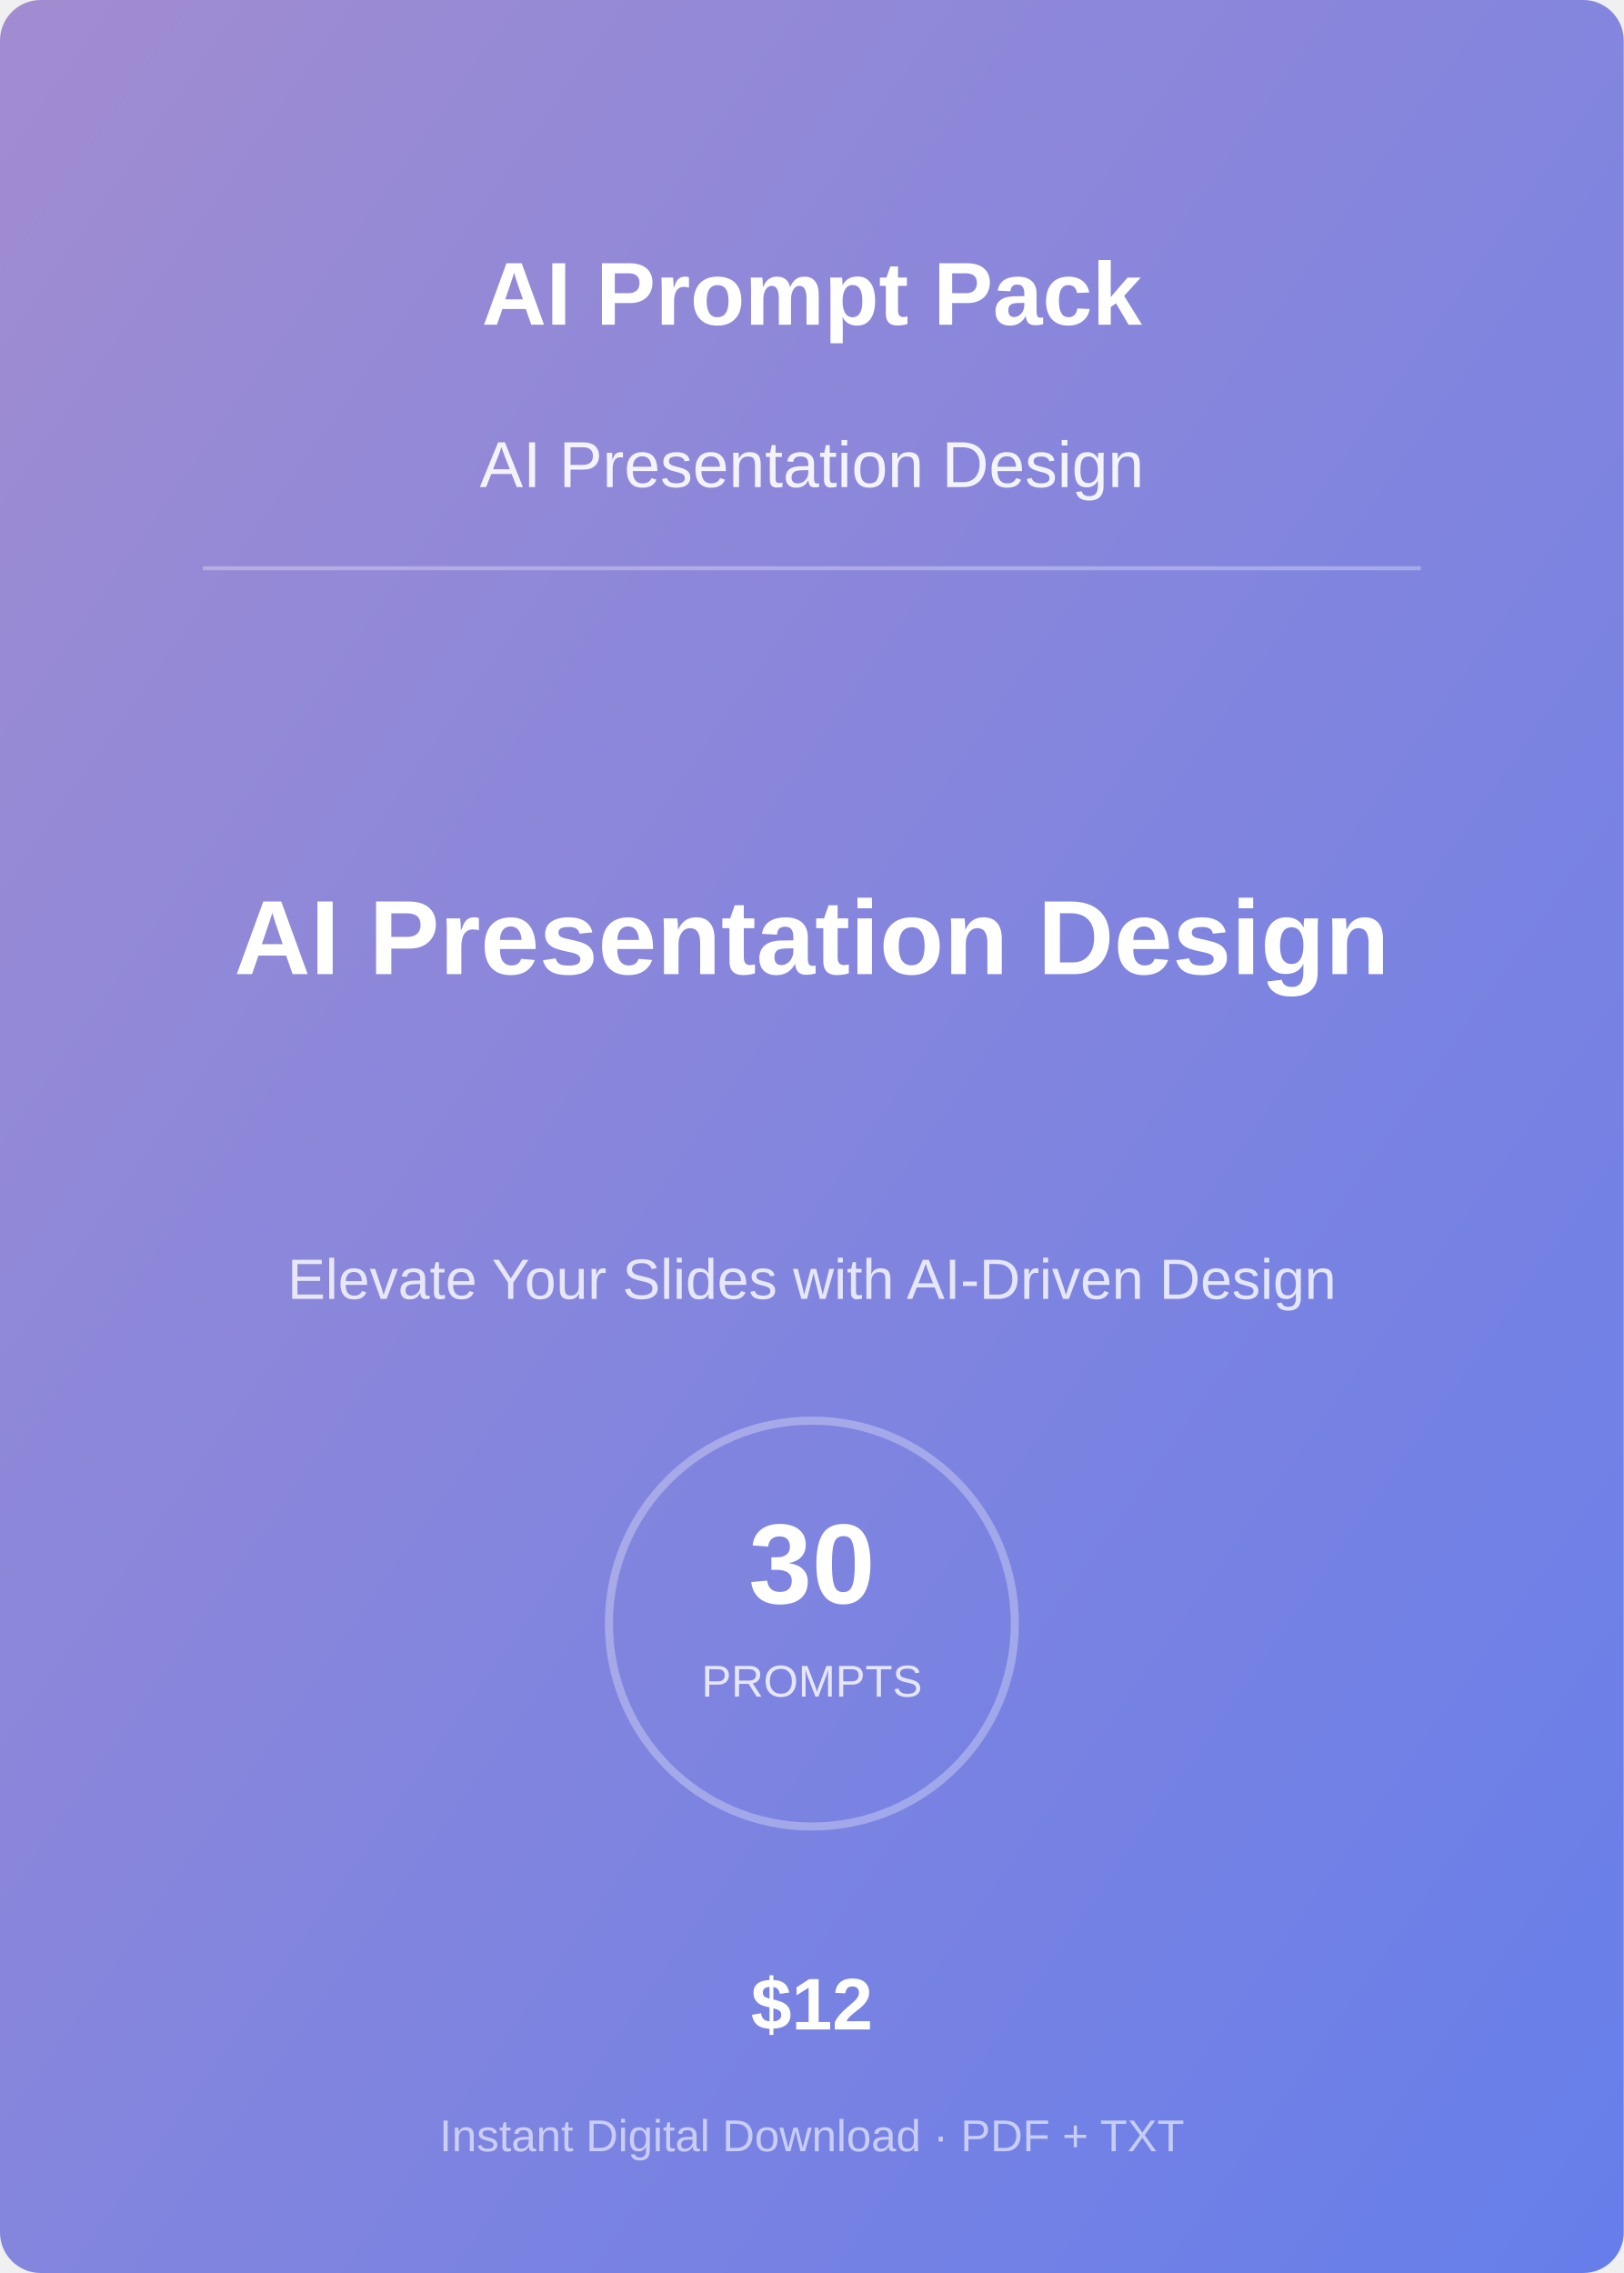
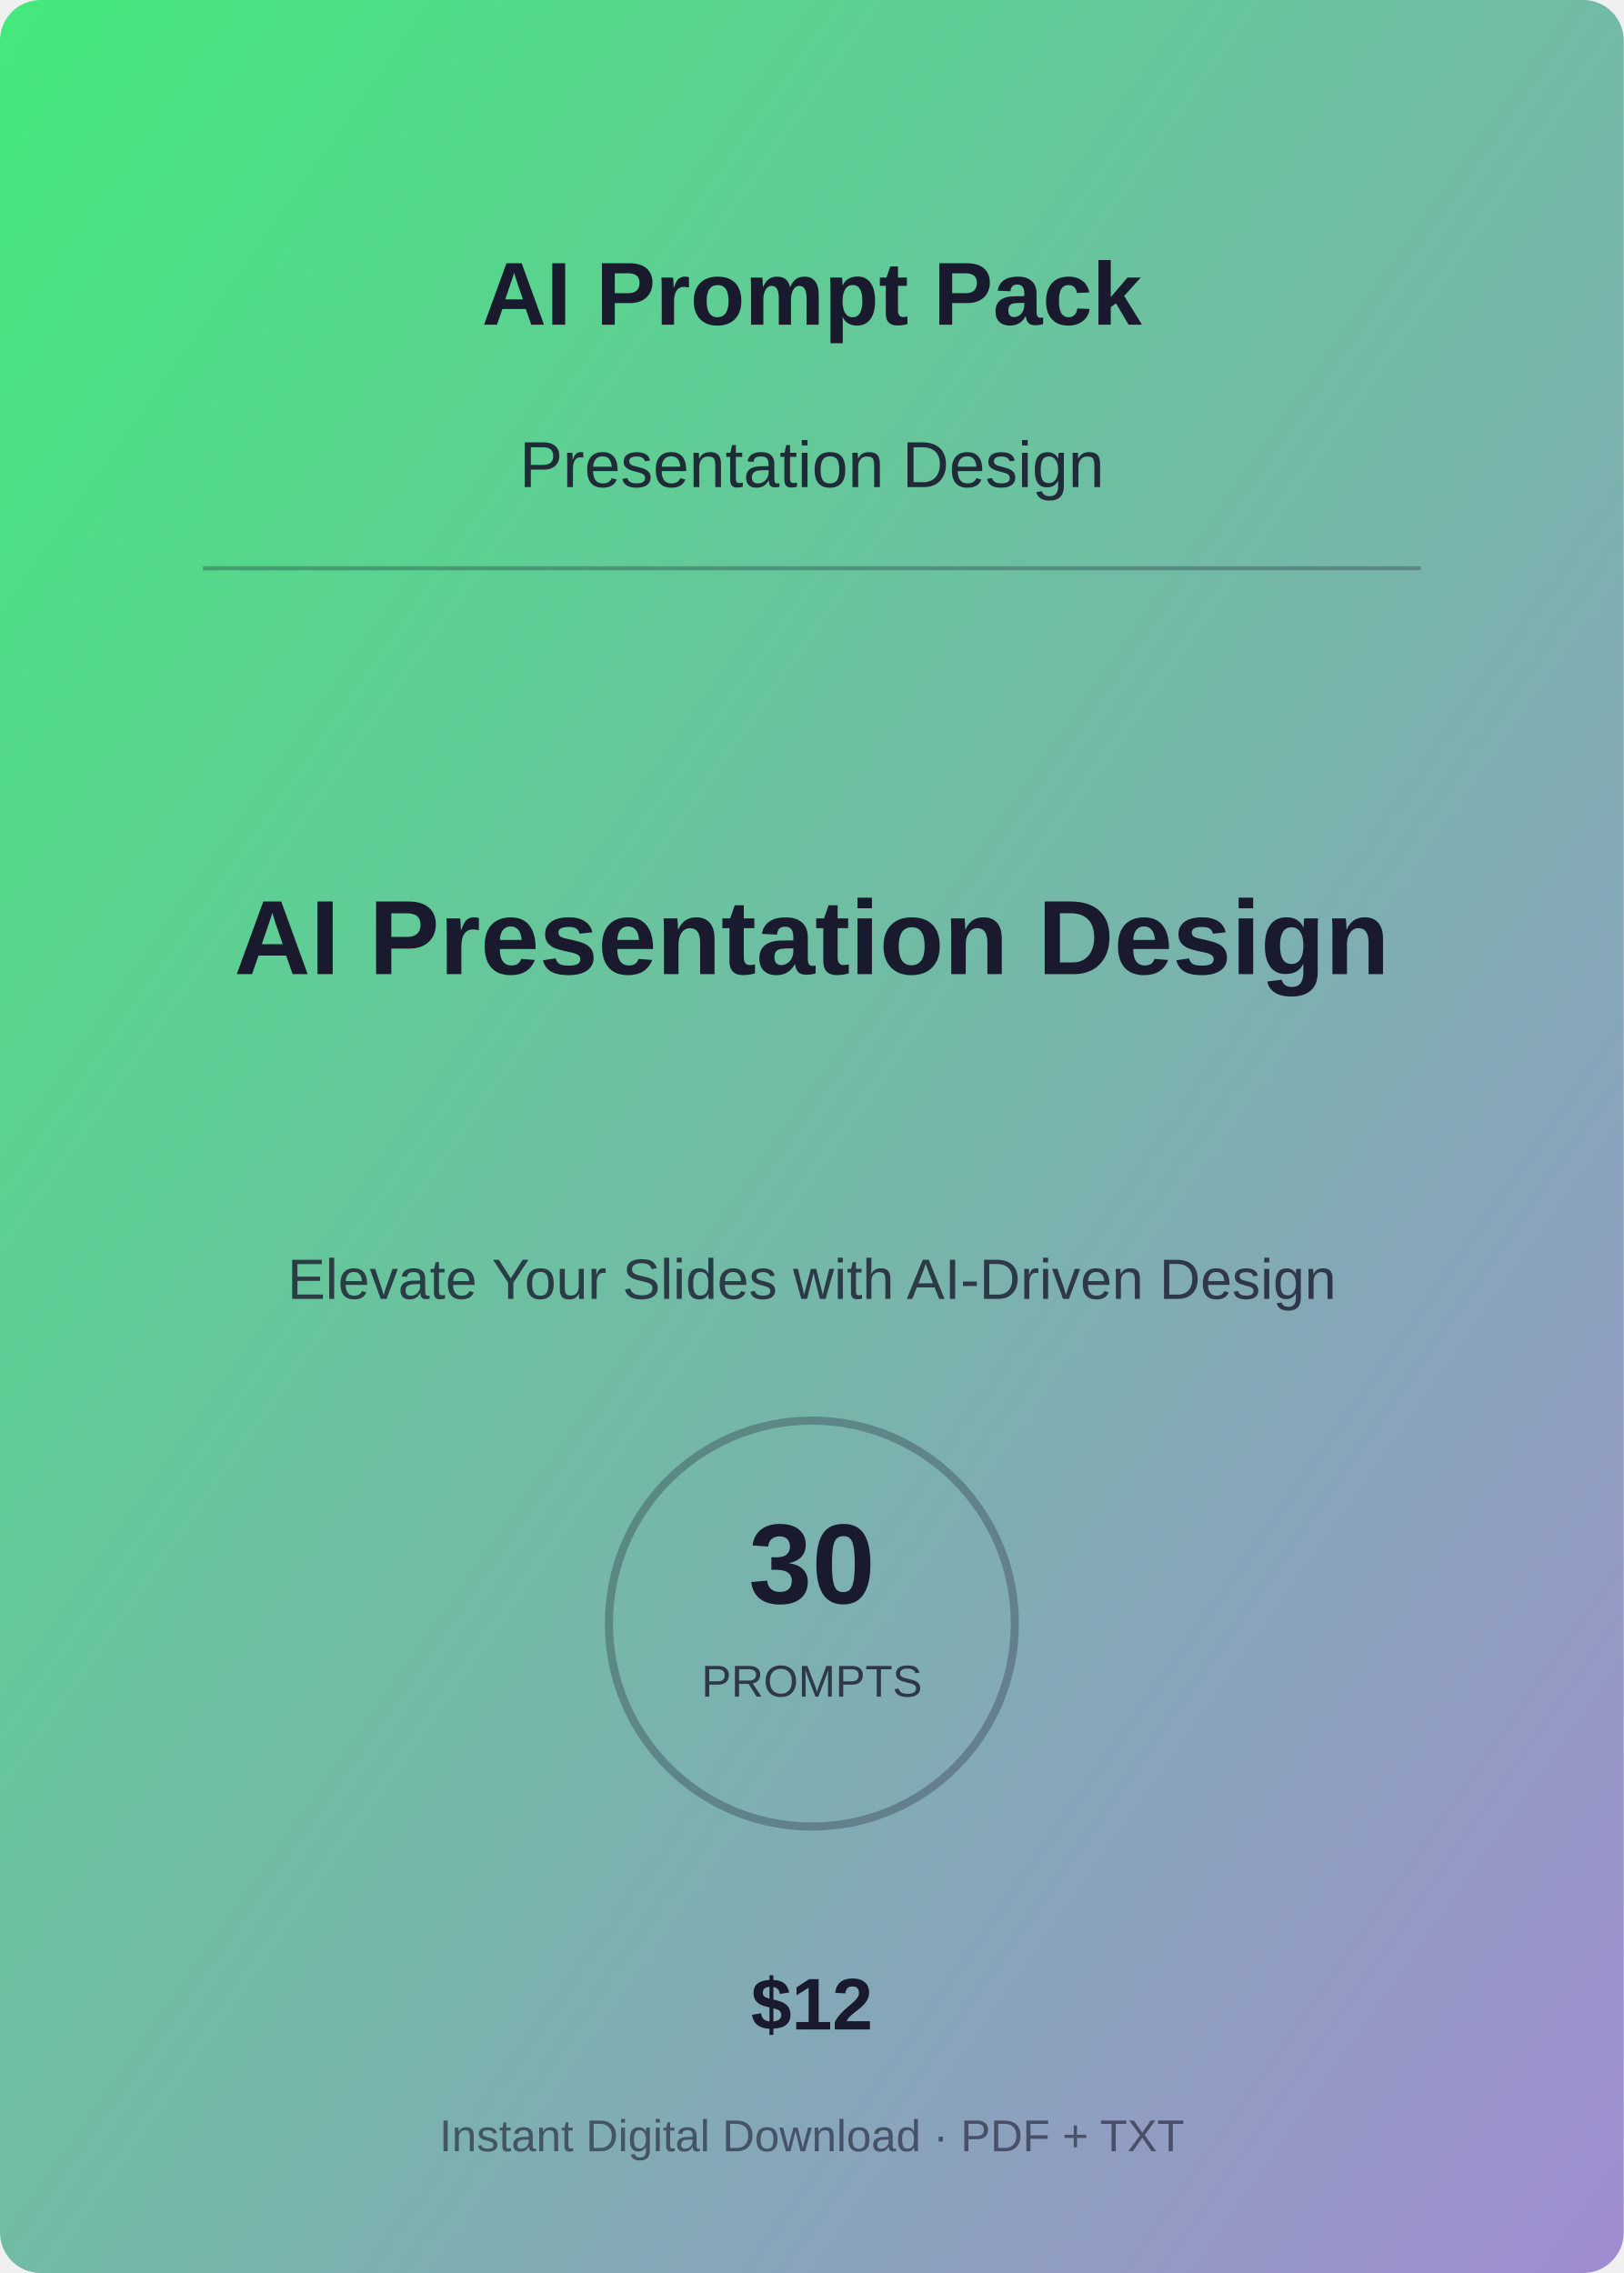
<svg xmlns="http://www.w3.org/2000/svg" viewBox="0 0 400 560">
  <defs>
    <linearGradient id="bg" x1="0%" y1="0%" x2="100%" y2="100%">
-       <stop offset="0%" style="stop-color:#a18cd1" />
-       <stop offset="100%" style="stop-color:#667eea" />
+       <stop offset="0%" style="stop-color:#43e97b" />
+       <stop offset="100%" style="stop-color:#a18cd1" />
    </linearGradient>
  </defs>
  <rect width="400" height="560" fill="url(#bg)" rx="10" />
-   <text x="200" y="80" text-anchor="middle" font-family="Arial,sans-serif" font-size="22" font-weight="bold" fill="#fff">AI Prompt Pack</text>
-   <text x="200" y="120" text-anchor="middle" font-family="Arial,sans-serif" font-size="16" fill="#fff" opacity="0.9">AI Presentation Design</text>
-   <line x1="50" y1="140" x2="350" y2="140" stroke="#fff" stroke-width="1" opacity="0.3" />
-   <text x="200" y="240" text-anchor="middle" font-family="Arial,sans-serif" font-size="26" font-weight="bold" fill="#fff">AI Presentation Design</text>
-   <text x="200" y="320" text-anchor="middle" font-family="Arial,sans-serif" font-size="14" fill="#fff" opacity="0.8">Elevate Your Slides with AI-Driven Design</text>
-   <circle cx="200" cy="400" r="50" fill="none" stroke="#fff" stroke-width="2" opacity="0.3" />
-   <text x="200" y="395" text-anchor="middle" font-family="Arial,sans-serif" font-size="28" font-weight="bold" fill="#fff">30</text>
-   <text x="200" y="418" text-anchor="middle" font-family="Arial,sans-serif" font-size="11" fill="#fff" opacity="0.8">PROMPTS</text>
-   <text x="200" y="500" text-anchor="middle" font-family="Arial,sans-serif" font-size="18" font-weight="bold" fill="#fff">$12</text>
-   <text x="200" y="530" text-anchor="middle" font-family="Arial,sans-serif" font-size="11" fill="#fff" opacity="0.6">Instant Digital Download · PDF + TXT</text>
+   <text x="200" y="80" text-anchor="middle" font-family="Arial,sans-serif" font-size="22" font-weight="bold" fill="#1a1a2e">AI Prompt Pack</text>
+   <text x="200" y="120" text-anchor="middle" font-family="Arial,sans-serif" font-size="16" fill="#1a1a2e" opacity="0.9">Presentation Design</text>
+   <line x1="50" y1="140" x2="350" y2="140" stroke="#1a1a2e" stroke-width="1" opacity="0.3" />
+   <text x="200" y="240" text-anchor="middle" font-family="Arial,sans-serif" font-size="26" font-weight="bold" fill="#1a1a2e">AI Presentation Design</text>
+   <text x="200" y="320" text-anchor="middle" font-family="Arial,sans-serif" font-size="14" fill="#1a1a2e" opacity="0.8">Elevate Your Slides with AI-Driven Design</text>
+   <circle cx="200" cy="400" r="50" fill="none" stroke="#1a1a2e" stroke-width="2" opacity="0.3" />
+   <text x="200" y="395" text-anchor="middle" font-family="Arial,sans-serif" font-size="28" font-weight="bold" fill="#1a1a2e">30</text>
+   <text x="200" y="418" text-anchor="middle" font-family="Arial,sans-serif" font-size="11" fill="#1a1a2e" opacity="0.8">PROMPTS</text>
+   <text x="200" y="500" text-anchor="middle" font-family="Arial,sans-serif" font-size="18" font-weight="bold" fill="#1a1a2e">$12</text>
+   <text x="200" y="530" text-anchor="middle" font-family="Arial,sans-serif" font-size="11" fill="#1a1a2e" opacity="0.6">Instant Digital Download · PDF + TXT</text>
</svg>
